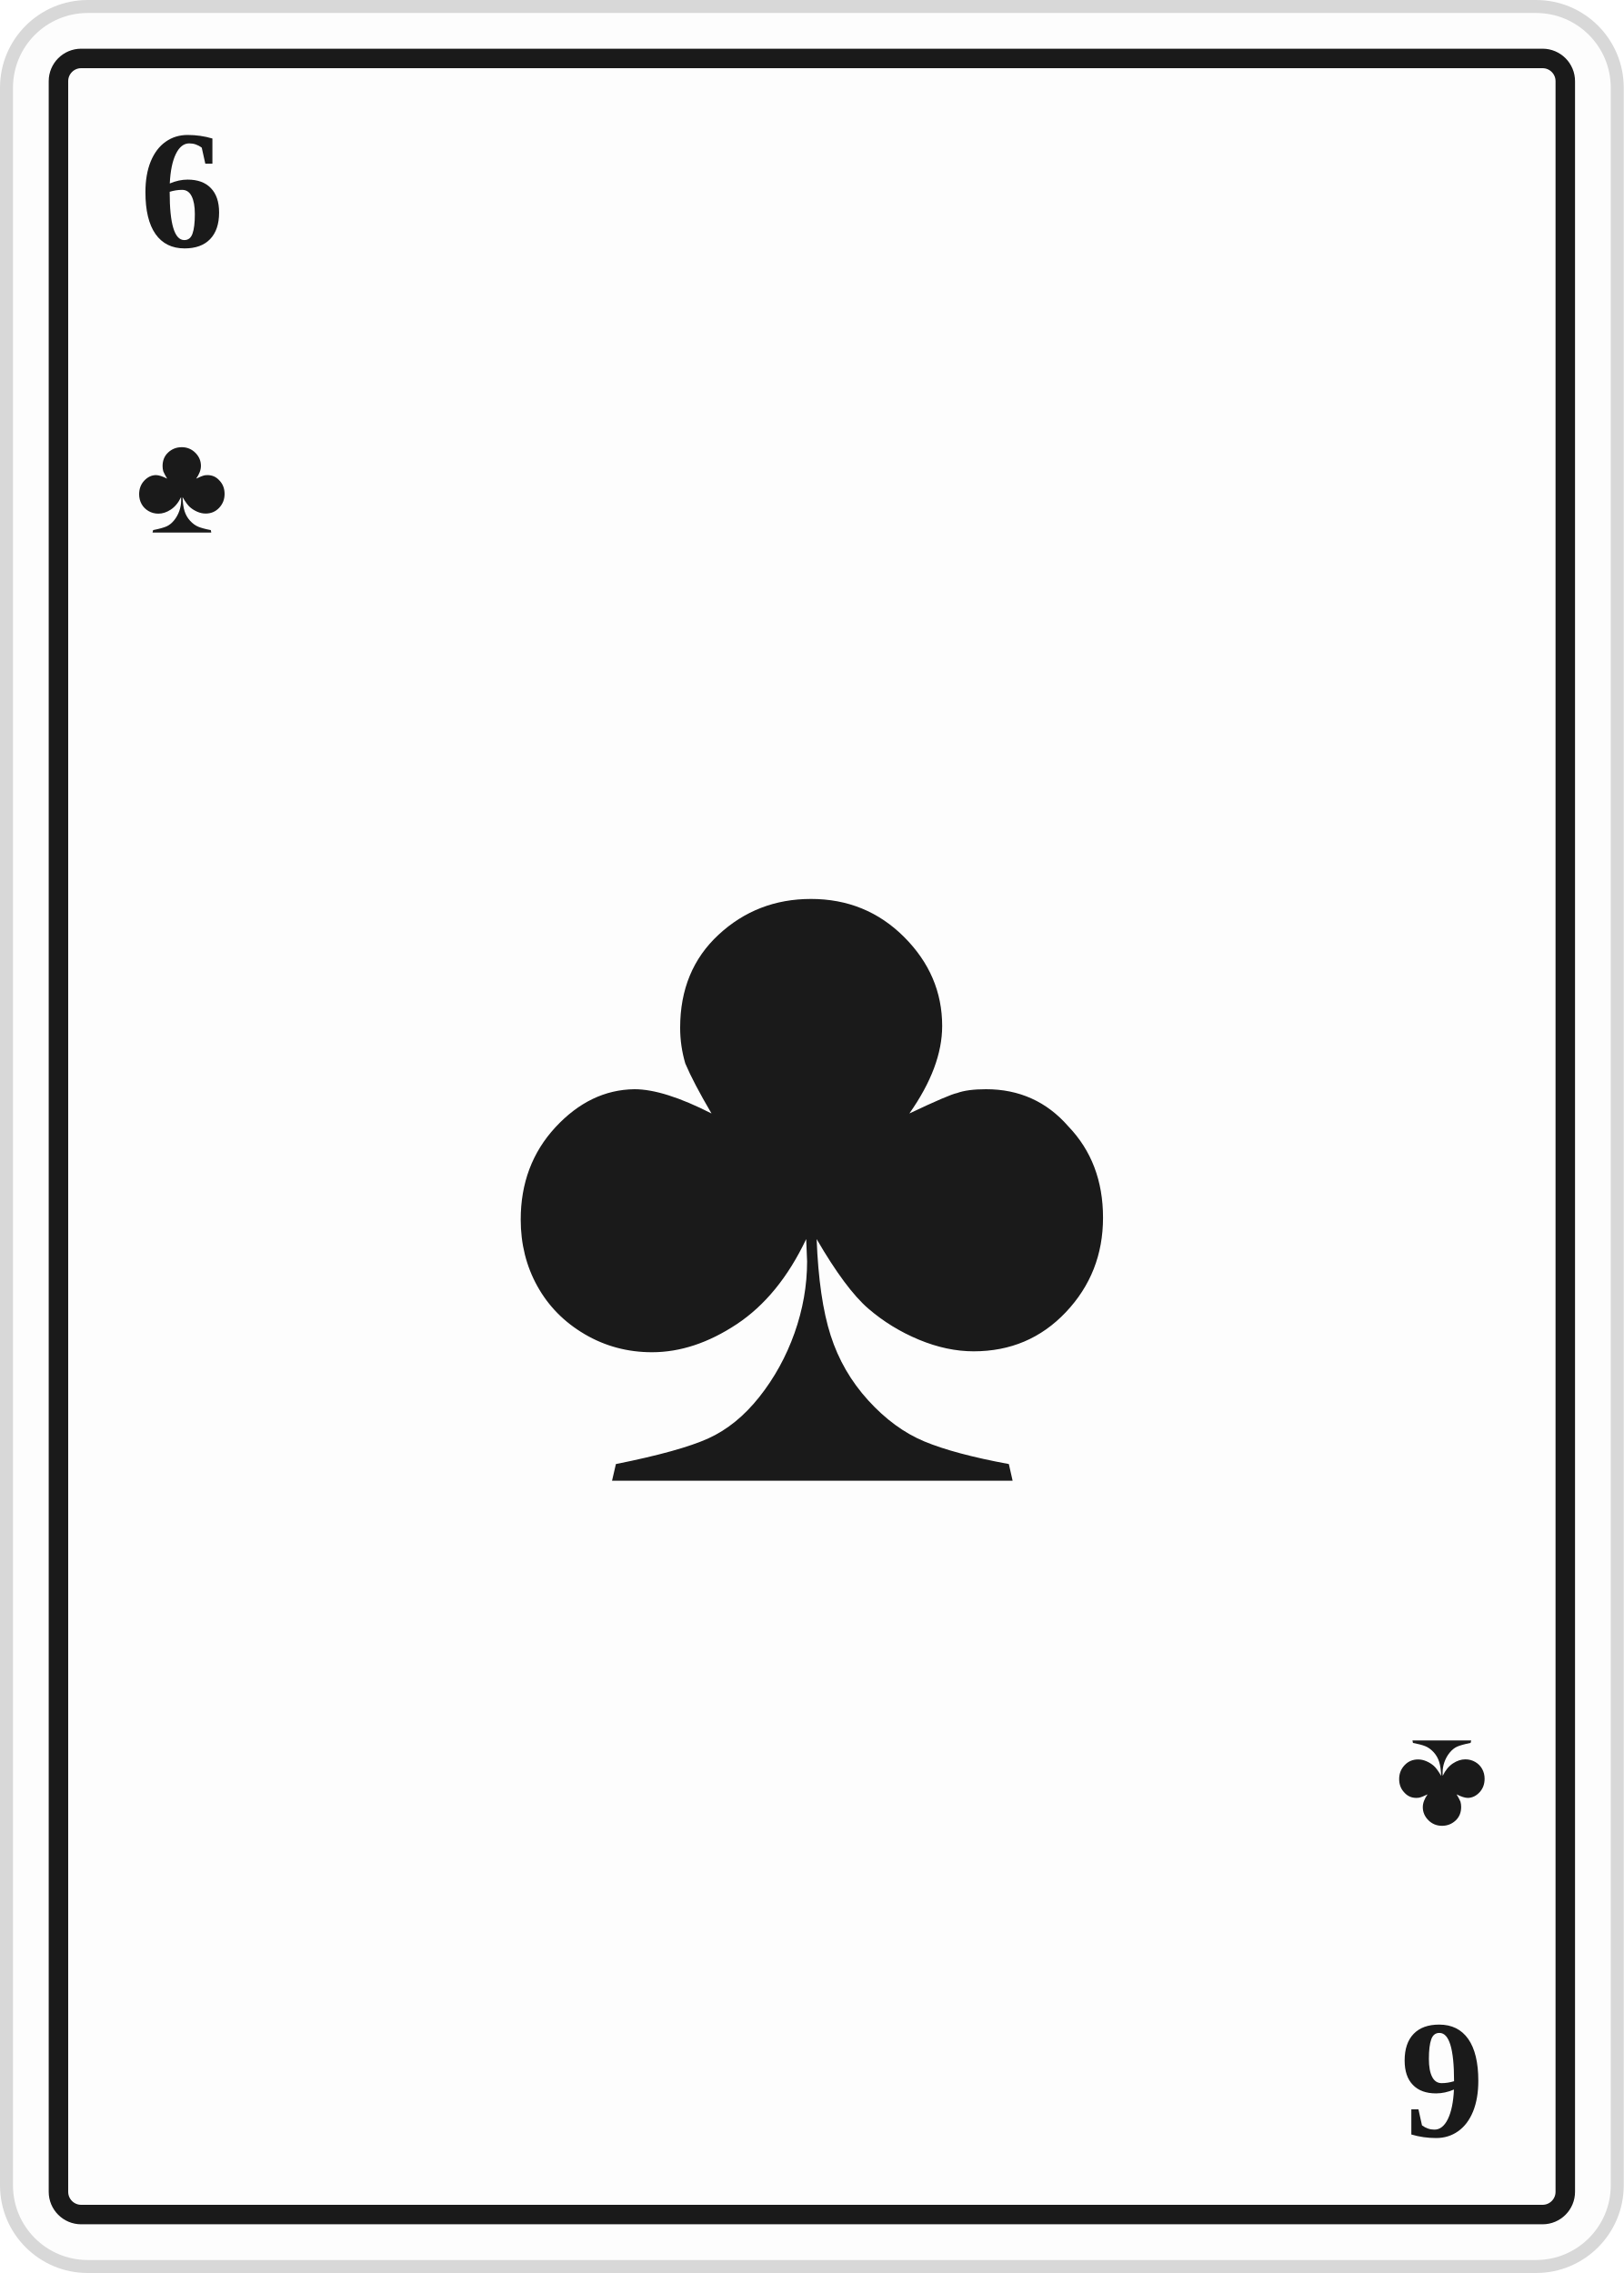
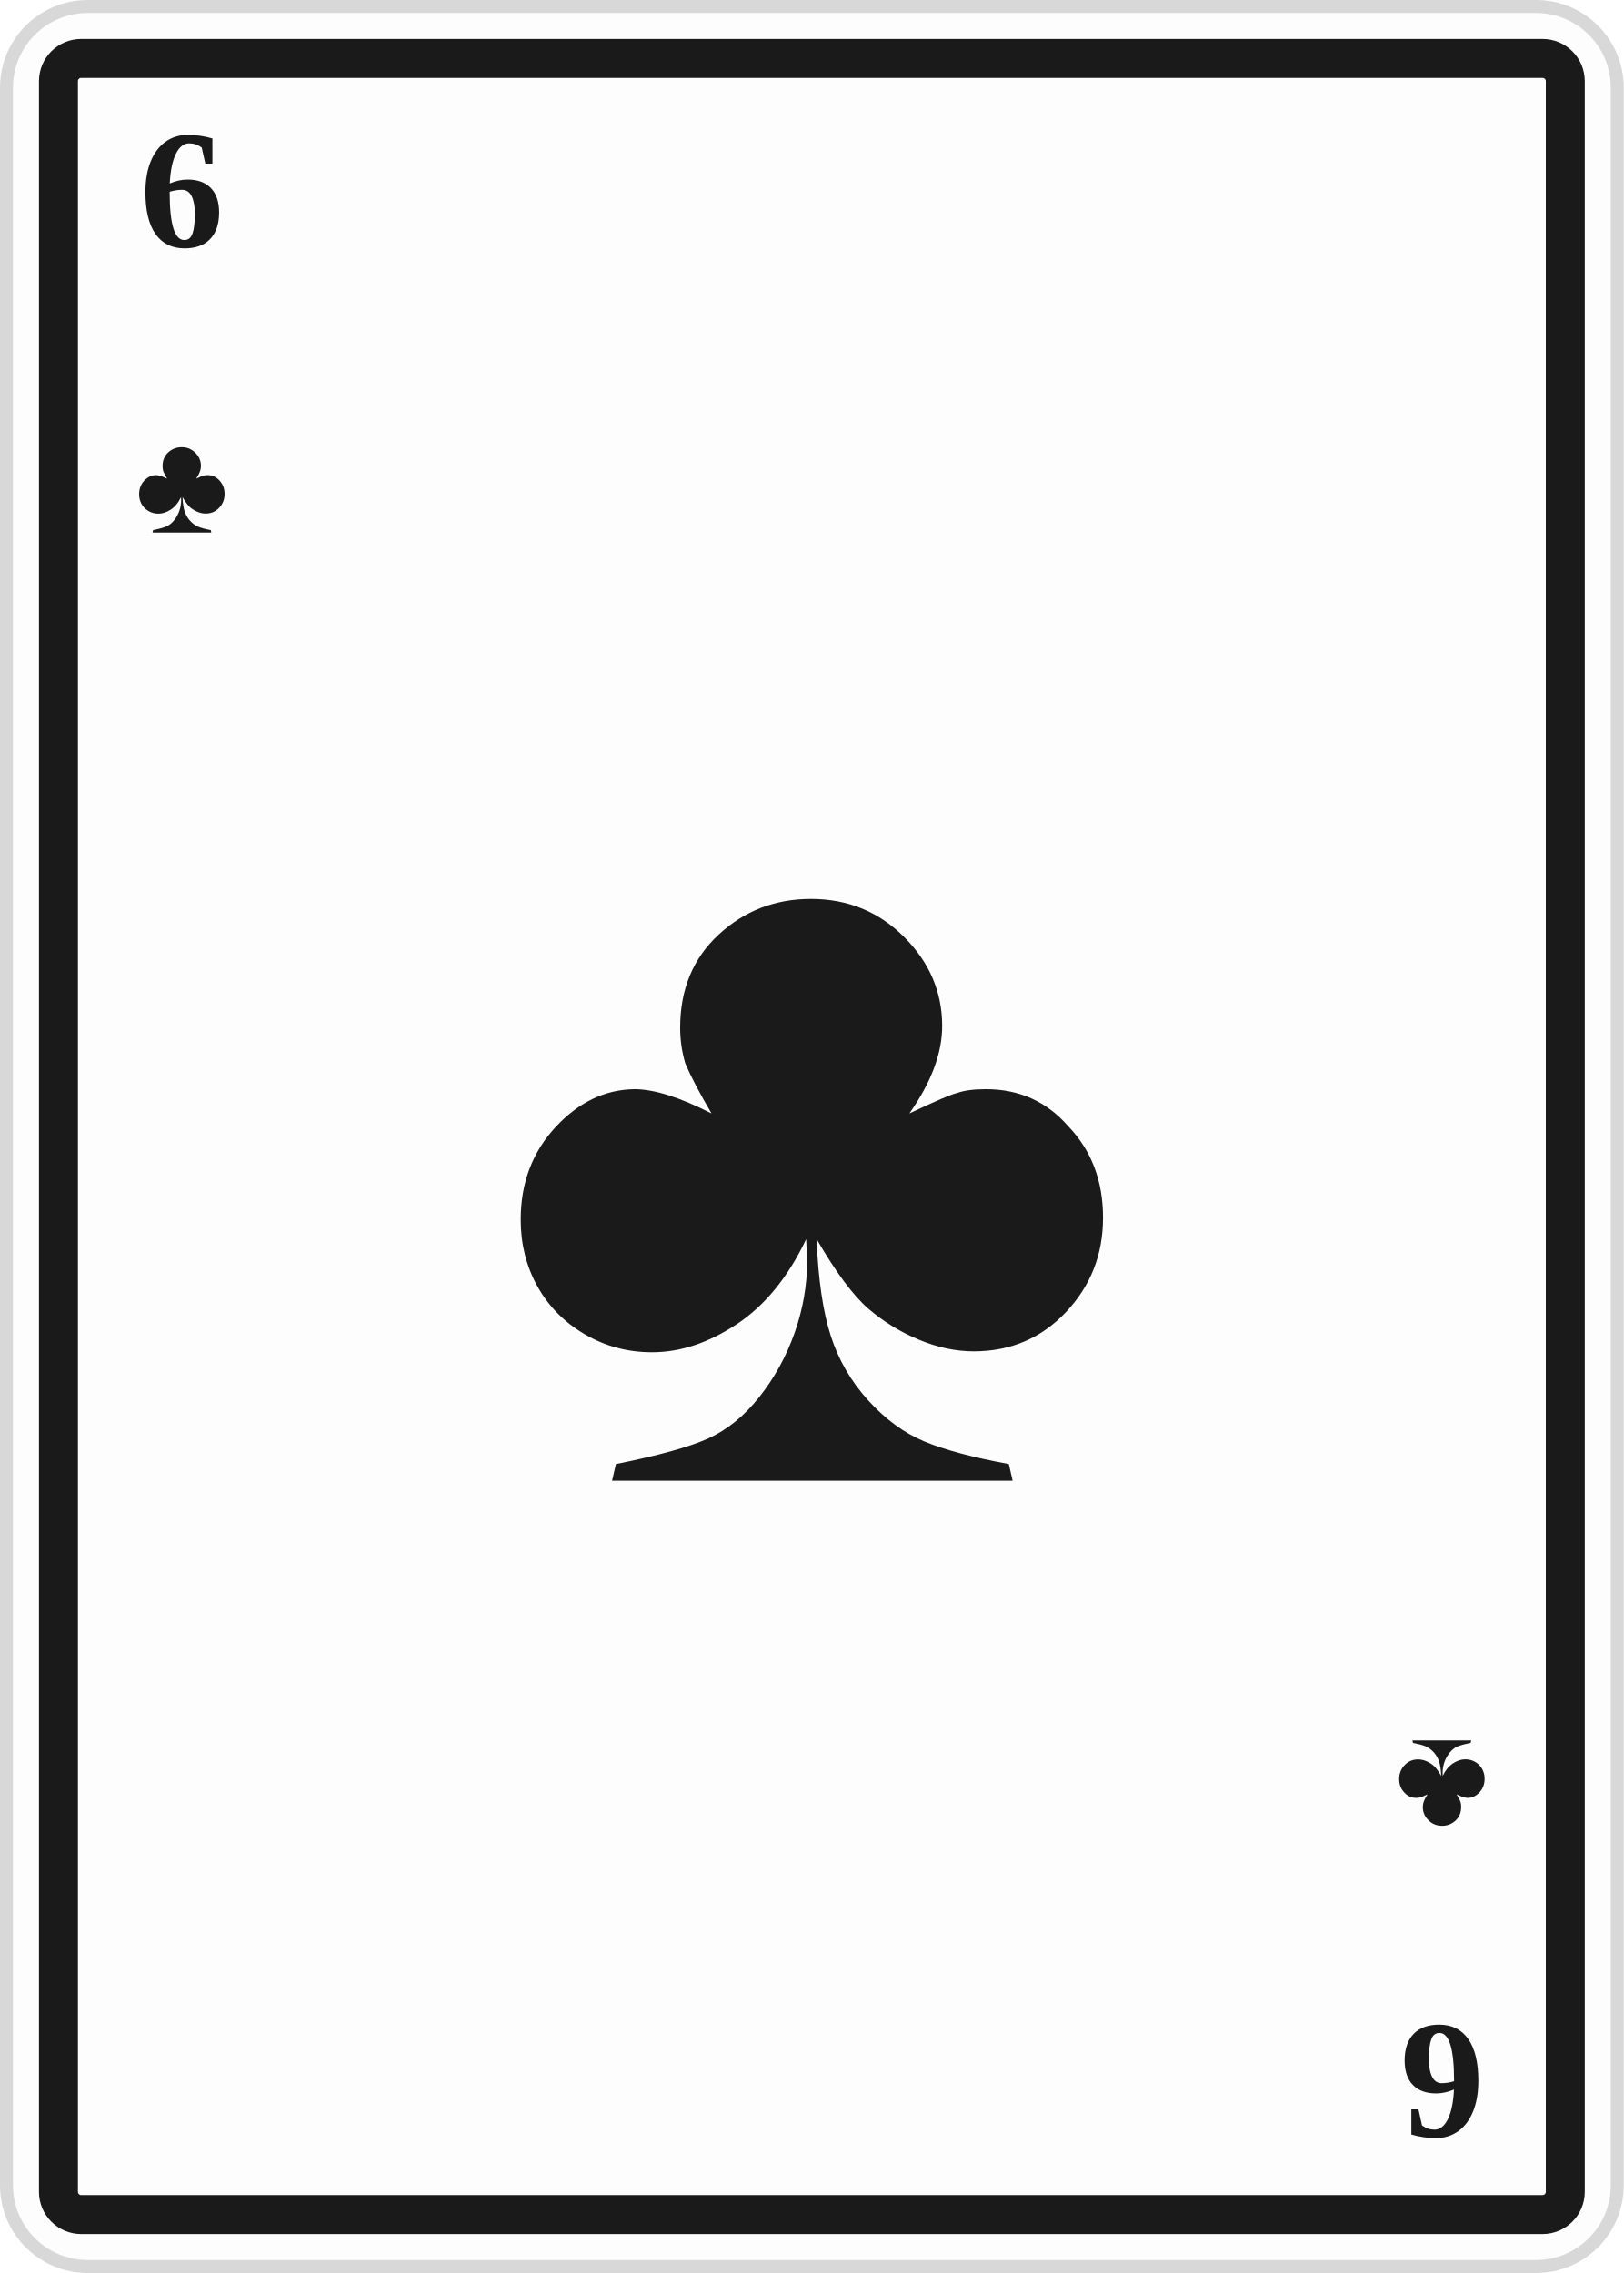
<svg xmlns="http://www.w3.org/2000/svg" viewBox="0 0 250 350">
  <rect x="1" y="1" width="248" height="348" rx="12.5" fill="#fdfdfd" stroke="#d8d8d8" stroke-width="2" />
-   <rect x="9" y="9" width="232" height="332" rx="3.5" fill="none" stroke="#1a1a1a" stroke-width="3" />
+   <rect x="9" y="9" width="232" height="332" rx="3.5" fill="none" stroke="#1a1a1a" stroke-width="6" />
  <text x="28" y="38" font-size="26" font-weight="bold" fill="#1a1a1a" font-family="Georgia, 'Times New Roman', serif" text-anchor="middle">6</text>
  <text x="28" y="82" font-size="22" fill="#1a1a1a" font-family="Georgia, 'Times New Roman', serif" text-anchor="middle">♣</text>
  <g transform="translate(250,350) rotate(180)">
    <text x="28" y="38" font-size="26" font-weight="bold" fill="#1a1a1a" font-family="Georgia, 'Times New Roman', serif" text-anchor="middle">6</text>
    <text x="28" y="82" font-size="22" fill="#1a1a1a" font-family="Georgia, 'Times New Roman', serif" text-anchor="middle">♣</text>
  </g>
  <text x="125.0" y="228.0" font-size="150" fill="#1a1a1a" font-family="Georgia, 'Times New Roman', serif" text-anchor="middle">♣</text>
</svg>
